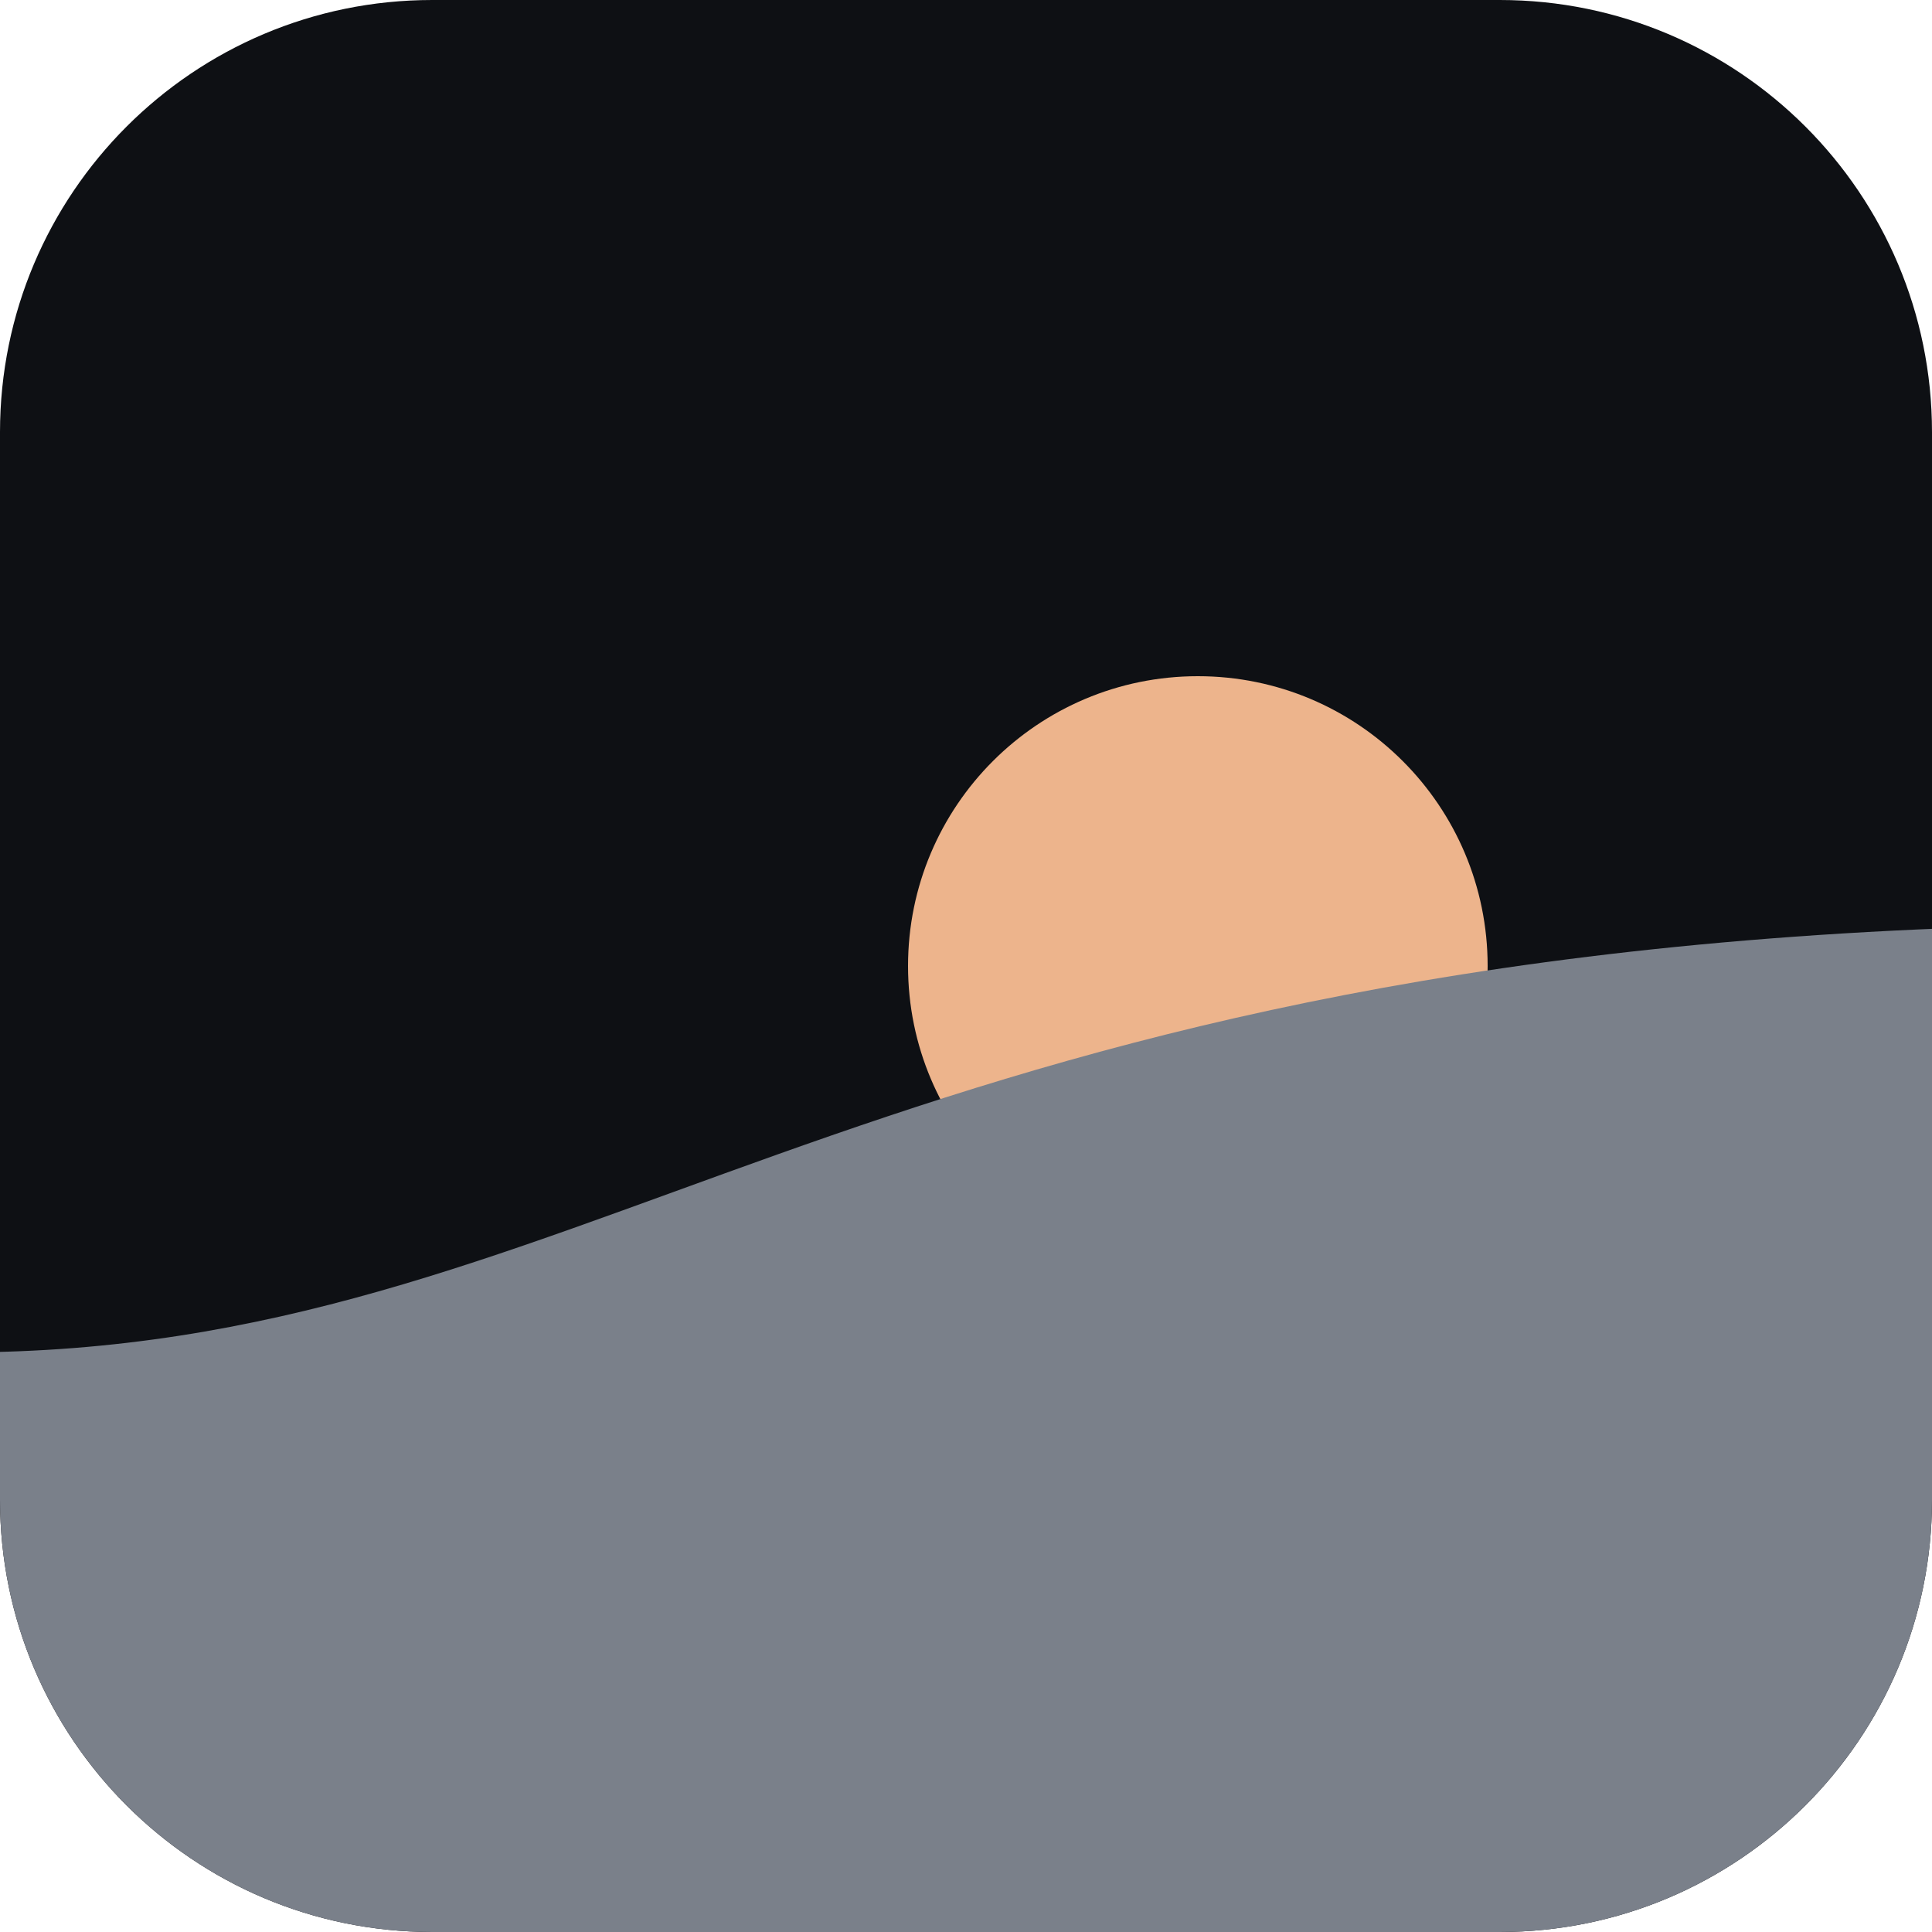
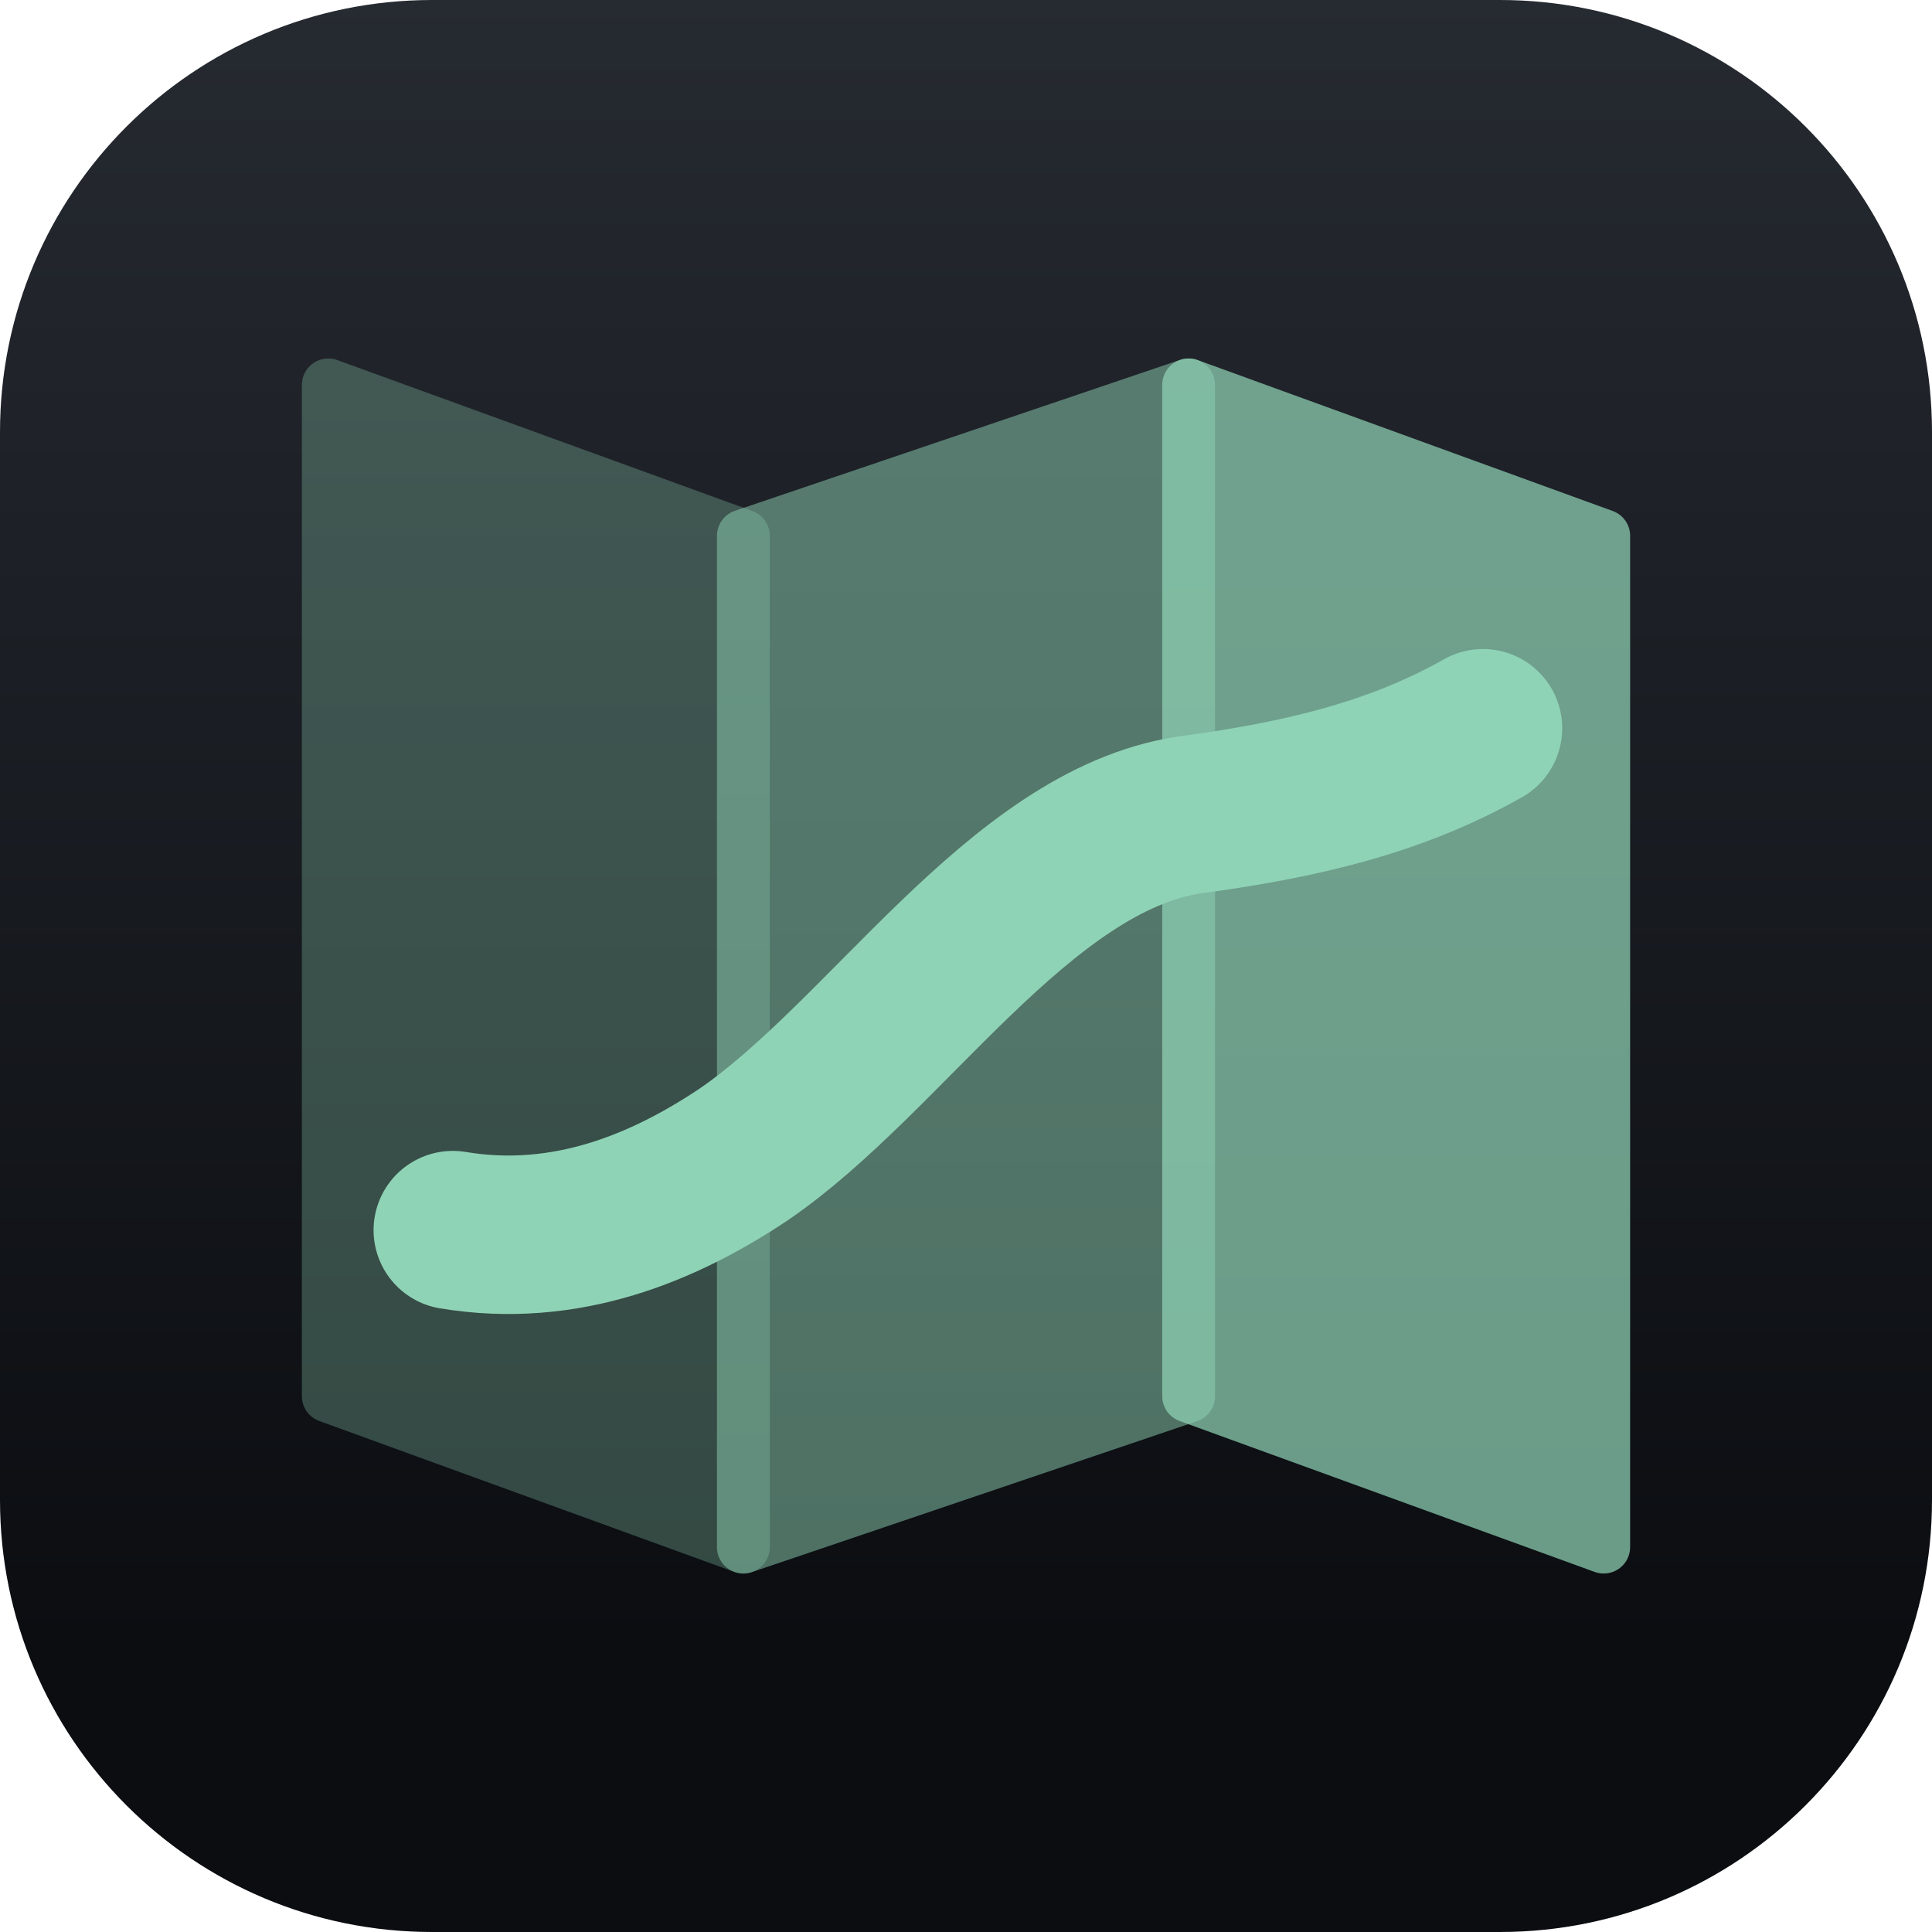
- <svg xmlns="http://www.w3.org/2000/svg" viewBox="0 0 100 100" width="100" height="100">
+ <svg xmlns="http://www.w3.org/2000/svg" viewBox="0 0 1024 1024">
  <defs>
-     <clipPath id="ld">
-       <rect width="100" height="100" rx="22.37" />
-     </clipPath>
+     <linearGradient id="bg" x1="0" y1="0" x2="0" y2="0.85">
+       <stop offset="0" stop-color="#262A31" />
+       <stop offset="1" stop-color="#0B0D11" />
+     </linearGradient>
  </defs>
-   <g clip-path="url(#ld)">
-     <rect width="100" height="100" fill="#0E1014" />
-     <circle cx="62" cy="50" r="15" fill="#EDB48C" />
-     <path d="M-2 70 C30 70 44 50 102 48 L102 102 L-2 102 Z" fill="#7A808A" />
+   <rect width="1024" height="1024" rx="229" fill="url(#bg)" />
+   <g opacity="0.3">
+     <g transform="translate(512 512) scale(1) translate(-512 -512)">
+       <path d="M174 204 L394 284 V820 L174 740Z" fill="#8FD3B6" stroke="#8FD3B6" stroke-width="28" stroke-linejoin="round" />
+     </g>
+   </g>
+   <g opacity="0.5">
+     <g transform="translate(512 512) scale(1) translate(-512 -512)">
+       <path d="M394 284 L630 204 V740 L394 820Z" fill="#8FD3B6" stroke="#8FD3B6" stroke-width="28" stroke-linejoin="round" />
+     </g>
+   </g>
+   <g opacity="0.72">
+     <g transform="translate(512 512) scale(1) translate(-512 -512)">
+       <path d="M630 204 L850 284 V820 L630 740Z" fill="#8FD3B6" stroke="#8FD3B6" stroke-width="28" stroke-linejoin="round" />
+     </g>
+   </g>
+   <g opacity="1">
+     <g transform="translate(512 512) scale(1) translate(-512 -512)">
+       <path d="M240 652 C300 662 352 640 394 612 C470 560 540 446 630 432 C690 424 740 412 786 386" fill="none" stroke="#8FD3B6" stroke-width="84" stroke-linecap="round" />
+     </g>
  </g>
</svg>
